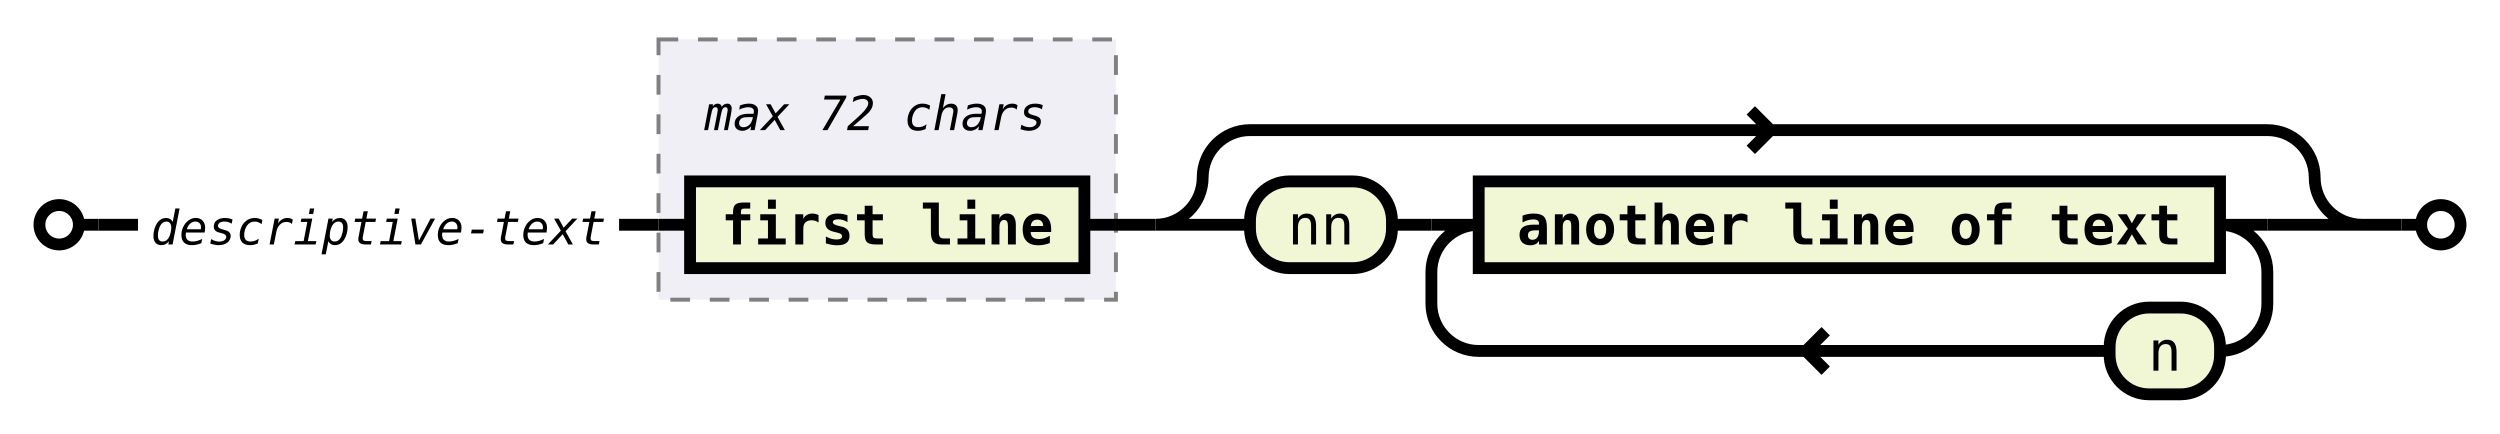
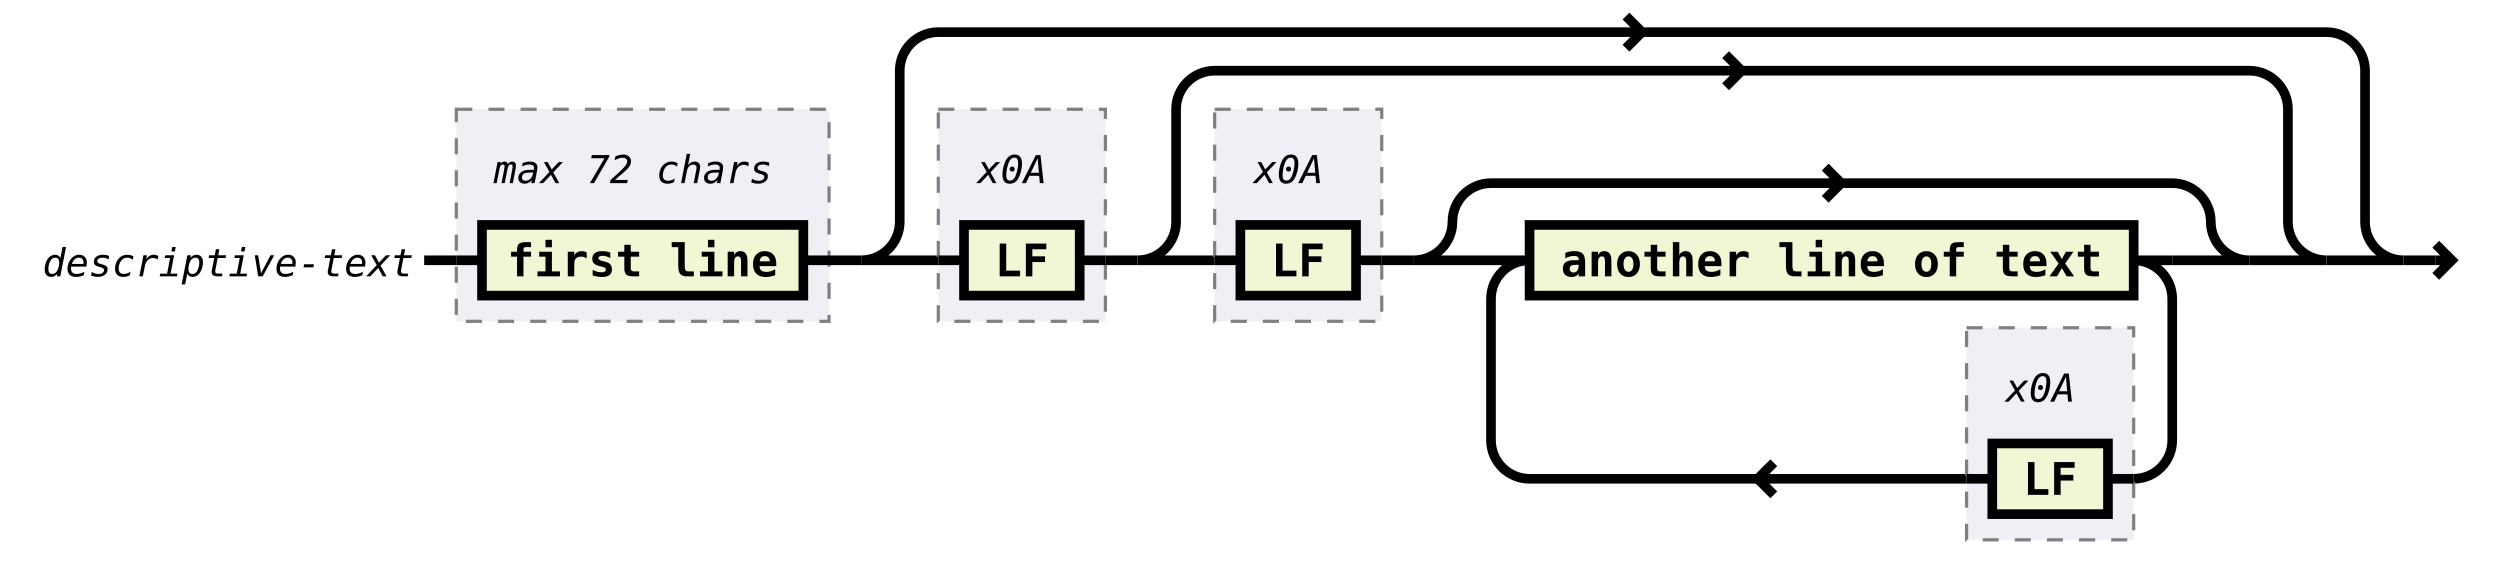
- <svg xmlns="http://www.w3.org/2000/svg" class="railroad" viewBox="0 0 634 110" width="634">
+ <svg xmlns="http://www.w3.org/2000/svg" class="railroad" viewBox="0 0 778 178" width="778">
  <style type="text/css">

    svg.railroad {
        background-color: hsl(30, 20%, 95%);
        background-size: 15px 15px;
        background-image: linear-gradient(to right, rgba(30, 30, 30, .05) 1px, transparent 1px),
                          linear-gradient(to bottom, rgba(30, 30, 30, .05) 1px, transparent 1px);
    }

    svg.railroad path {
        stroke-width: 3px;
        stroke: black;
        fill: transparent;
    }

    svg.railroad .debug {
        stroke-width: 1px;
        stroke: red;
    }

    svg.railroad text {
        font: 14px monospace;
        text-anchor: middle;
    }

    svg.railroad .nonterminal text {
        font-weight: bold;
    }

    svg.railroad text.comment {
        font: italic 12px monospace;
    }

    svg.railroad rect {
        stroke-width: 3px;
        stroke: black;
        fill:hsl(-290, 70%, 90%);
    }

    svg.railroad g.labeledbox &gt; rect {
        stroke-width: 1px;
        stroke: grey;
        stroke-dasharray: 5px;
        fill:rgba(90, 90, 150, .1);
    }</style>
  <g class="sequence">
-     <path d=" M 10 57 a 5 5 0 0 1 5 -5 a 5 5 0 0 1 5 5 a 5 5 0 0 1 -5 5 a 5 5 0 0 1 -5 -5 m 10 0 h 5" />
    <g class="sequence">
-       <text class="comment" x="96" y="62">
+       <g>
+         <text class="comment" x="71" y="86">
descriptive-text</text>
+       </g>
      <g class="labeledbox">
-         <rect height="66" width="116" x="167" y="10" />
-         <path d=" M 167 57 h 8 m 100 0 h 8" />
-         <text class="comment" x="222" y="33">
+         <rect height="66" width="116" x="142" y="34" />
+         <path d=" M 142 81 h 8 m 100 0 h 8" />
+         <g>
+           <text class="comment" x="197" y="57">
max 72 chars</text>
+         </g>
        <g class="nonterminal">
-           <rect height="22" width="100" x="175" y="46" />
-           <text x="225" y="62">
+           <rect height="22" width="100" x="150" y="70" />
+           <text x="200" y="86">
first line</text>
        </g>
      </g>
      <g class="optional">
-         <path d=" M 293 57 h 24 m -24 0 a 12 12 0 0 0 12 -12 v 0 a 12 12 0 0 1 12 -12 h 258 m -126 0 l -5 -5 m 0 10 l 5 -5 m 126 0 a 12 12 0 0 1 12 12 v 0 a 12 12 0 0 0 12 12 h -24" />
+         <path d=" M 268 81 h 24 m -24 0 a 12 12 0 0 0 12 -12 v -47 a 12 12 0 0 1 12 -12 h 432 m -213 0 l -5 -5 m 0 10 l 5 -5 m 213 0 a 12 12 0 0 1 12 12 v 47 a 12 12 0 0 0 12 12 h -24" />
        <g class="sequence">
-           <g class="terminal">
-             <rect height="22" rx="10" ry="10" width="36" x="317" y="46" />
-             <text x="335" y="62">
- nn</text>
-           </g>
-           <g class="repeat">
-             <path d=" M 363 57 h 12 m 188 0 h 12 m -12 0 a 12 12 0 0 1 12 12 v 8 a 12 12 0 0 1 -12 12 m -28 0 h -160 m 83 0 l 5 -5 m 0 10 l -5 -5 m -83 0 a 12 12 0 0 1 -12 -12 v -8 a 12 12 0 0 1 12 -12" />
-             <g class="terminal">
-               <rect height="22" rx="10" ry="10" width="28" x="535" y="78" />
-               <text x="549" y="94">
- n</text>
+           <g class="labeledbox">
+             <rect height="66" width="52" x="292" y="34" />
+             <path d=" M 292 81 h 8 m 36 0 h 8" />
+             <g>
+               <text class="comment" x="315" y="57">
+ x0A</text>
            </g>
            <g class="nonterminal">
-               <rect height="22" width="188" x="375" y="46" />
-               <text x="469" y="62">
- another line of text</text>
+               <rect height="22" width="36" x="300" y="70" />
+               <text x="318" y="86">
+ LF</text>
            </g>
          </g>
-           <path d=" M 353 57 h 10" />
+           <g class="optional">
+             <path d=" M 354 81 h 24 m -24 0 a 12 12 0 0 0 12 -12 v -35 a 12 12 0 0 1 12 -12 h 322 m -158 0 l -5 -5 m 0 10 l 5 -5 m 158 0 a 12 12 0 0 1 12 12 v 35 a 12 12 0 0 0 12 12 h -24" />
+             <g class="sequence">
+               <g class="labeledbox">
+                 <rect height="66" width="52" x="378" y="34" />
+                 <path d=" M 378 81 h 8 m 36 0 h 8" />
+                 <g>
+                   <text class="comment" x="401" y="57">
+ x0A</text>
+                 </g>
+                 <g class="nonterminal">
+                   <rect height="22" width="36" x="386" y="70" />
+                   <text x="404" y="86">
+ LF</text>
+                 </g>
+               </g>
+               <g class="optional">
+                 <path d=" M 440 81 h 24 m -24 0 a 12 12 0 0 0 12 -12 v 0 a 12 12 0 0 1 12 -12 h 212 m -103 0 l -5 -5 m 0 10 l 5 -5 m 103 0 a 12 12 0 0 1 12 12 v 0 a 12 12 0 0 0 12 12 h -24" />
+                 <g class="sequence">
+                   <g class="repeat">
+                     <path d=" M 464 81 h 12 m 188 0 h 12 m -12 0 a 12 12 0 0 1 12 12 v 44 a 12 12 0 0 1 -12 12 m -52 0 h -136 m 71 0 l 5 -5 m 0 10 l -5 -5 m -71 0 a 12 12 0 0 1 -12 -12 v -44 a 12 12 0 0 1 12 -12" />
+                     <g class="sequence">
+                       <g class="labeledbox">
+                         <rect height="66" width="52" x="612" y="102" />
+                         <path d=" M 612 149 h 8 m 36 0 h 8" />
+                         <g>
+                           <text class="comment" x="635" y="125">
+ x0A</text>
+                         </g>
+                         <g class="nonterminal">
+                           <rect height="22" width="36" x="620" y="138" />
+                           <text x="638" y="154">
+ LF</text>
+                         </g>
+                       </g>
+                     </g>
+                     <g class="nonterminal">
+                       <rect height="22" width="188" x="476" y="70" />
+                       <text x="570" y="86">
+ another line of text</text>
+                     </g>
+                   </g>
+                 </g>
+               </g>
+               <path d=" M 430 81 h 10" />
+             </g>
+           </g>
+           <path d=" M 344 81 h 10" />
        </g>
      </g>
-       <path d=" M 157 57 h 10" />
-       <path d=" M 283 57 h 10" />
+       <path d=" M 132 81 h 10" />
+       <path d=" M 258 81 h 10" />
    </g>
-     <path d=" M 609 57 h 5 a 5 5 0 0 1 5 -5 a 5 5 0 0 1 5 5 a 5 5 0 0 1 -5 5 a 5 5 0 0 1 -5 -5" />
-     <path d=" M 25 57 h 10" />
-     <path d=" M 599 57 h 10" />
+     <path d=" M 758 81 h 5 m -5 5 l 5 -5 l -5 -5 m 5 5" />
+     <path d=" M 748 81 h 10" />
  </g>
</svg>
